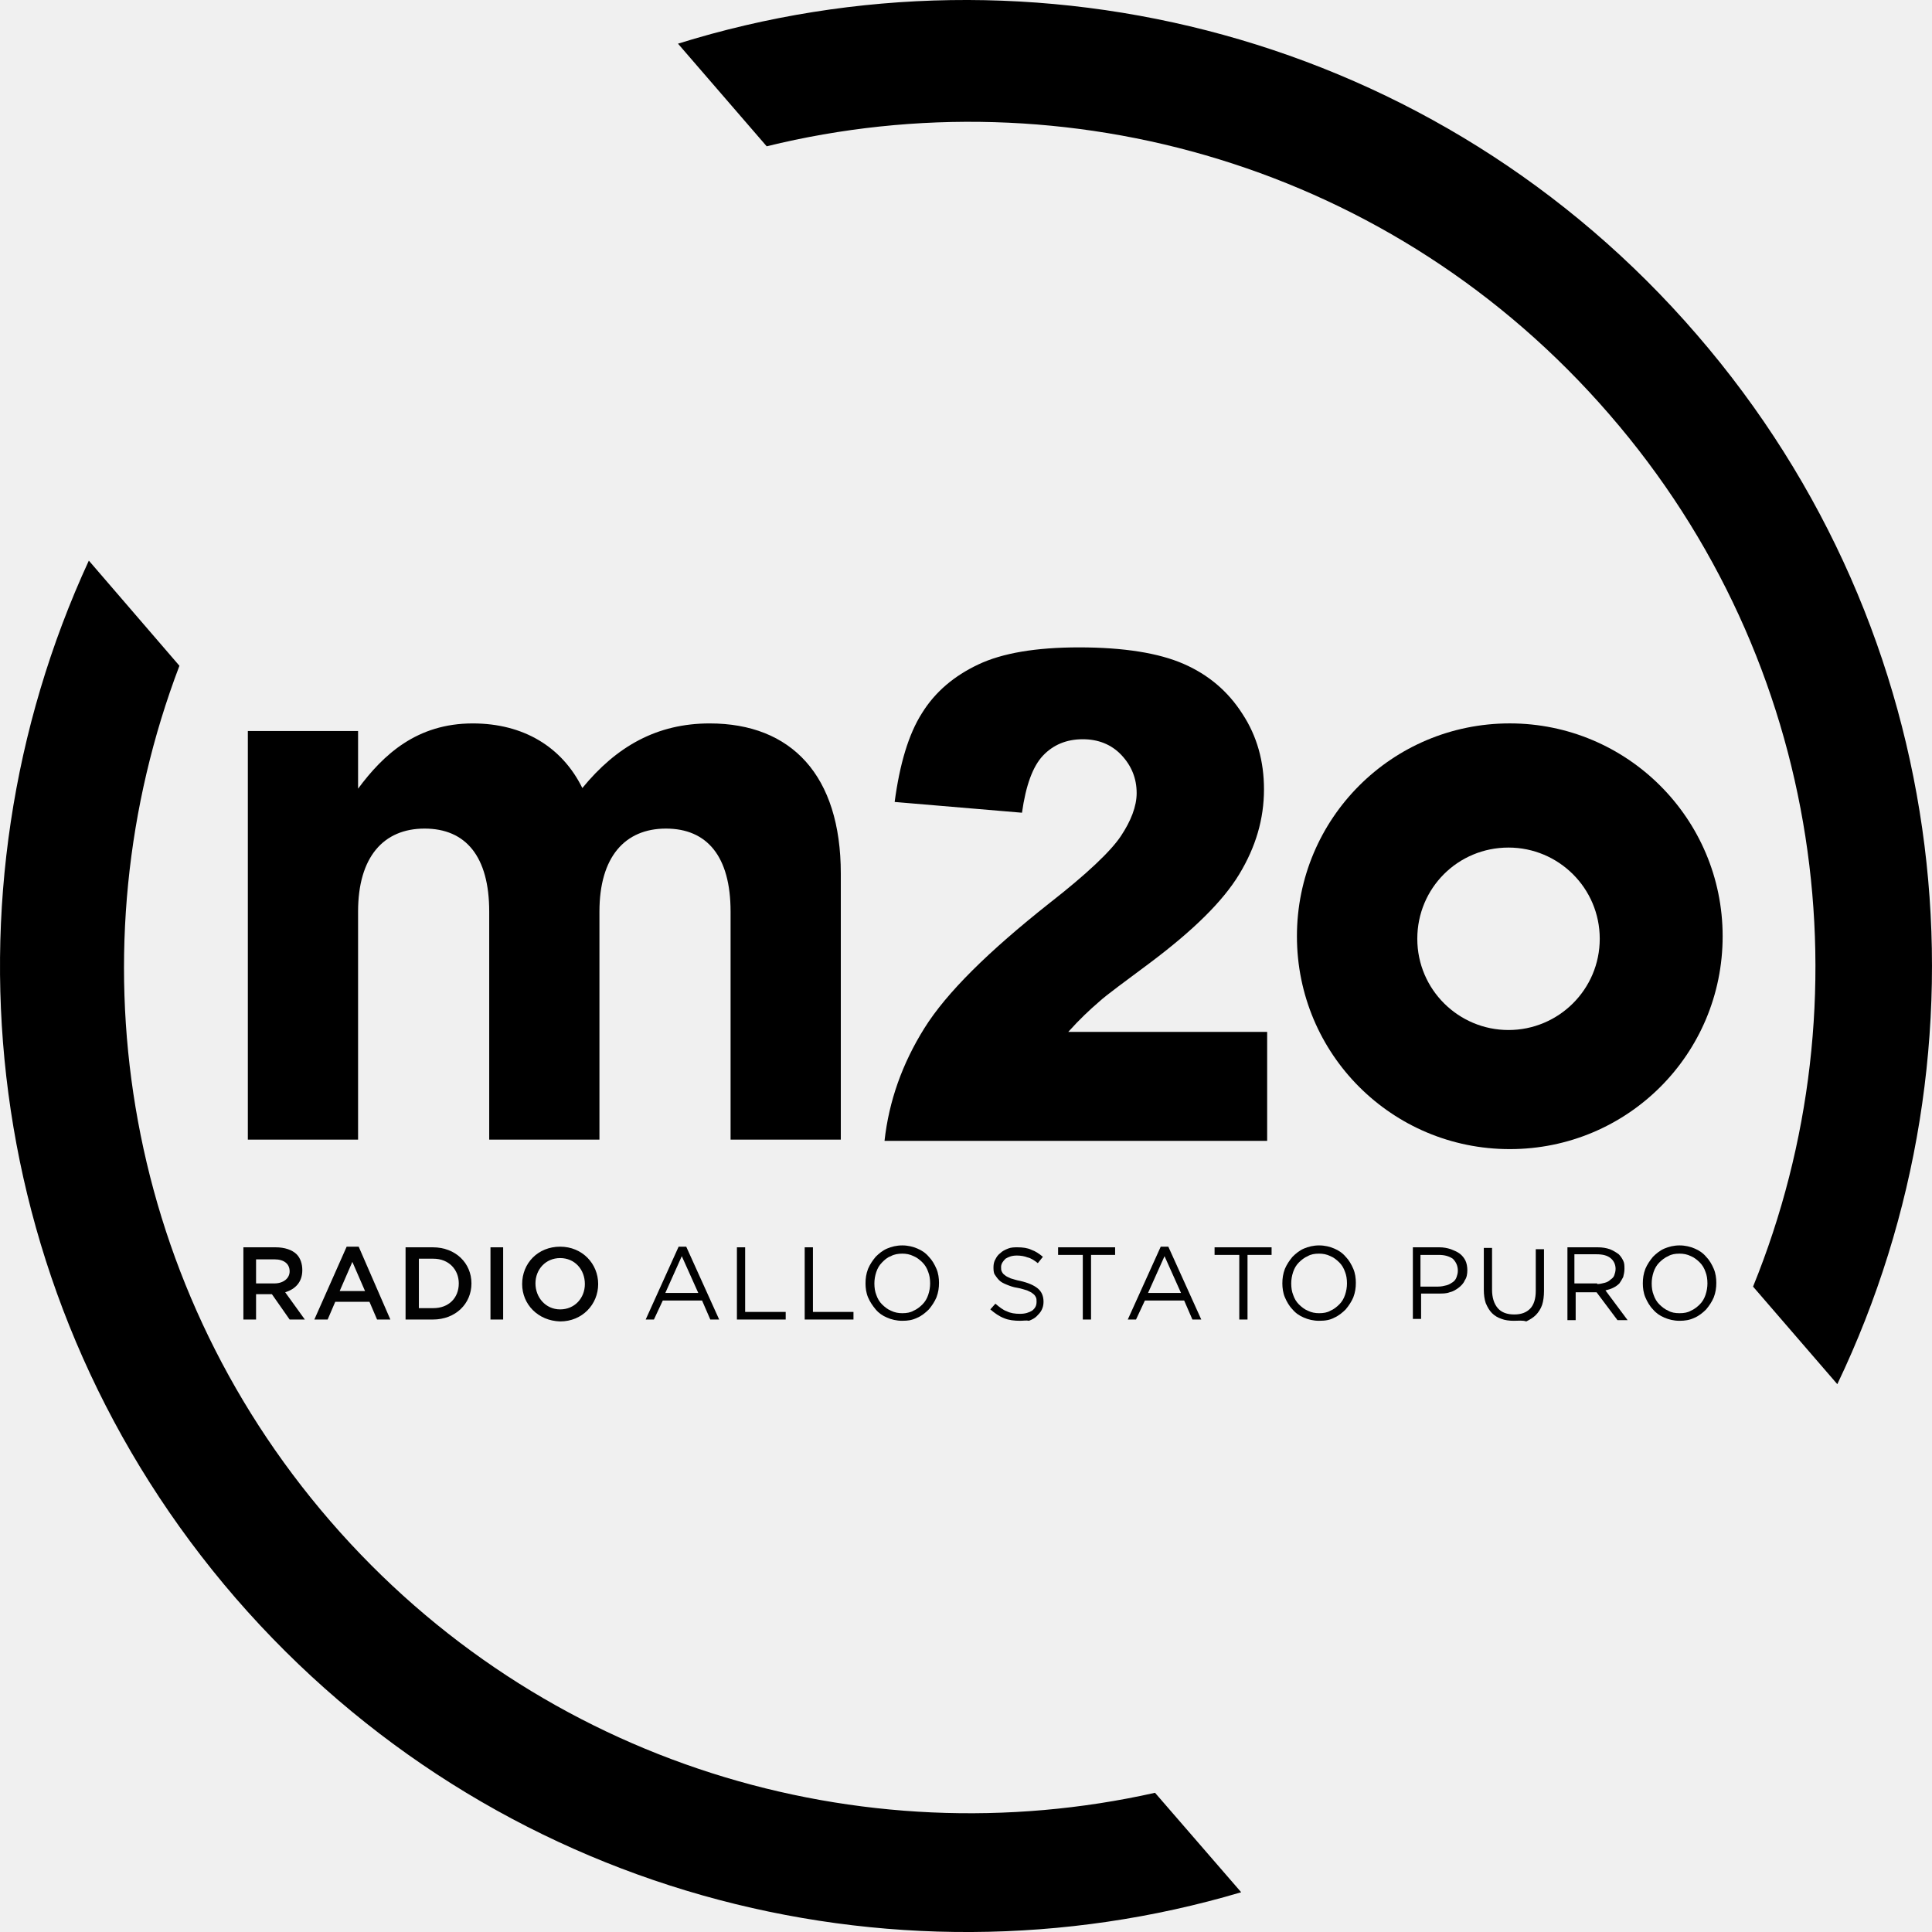
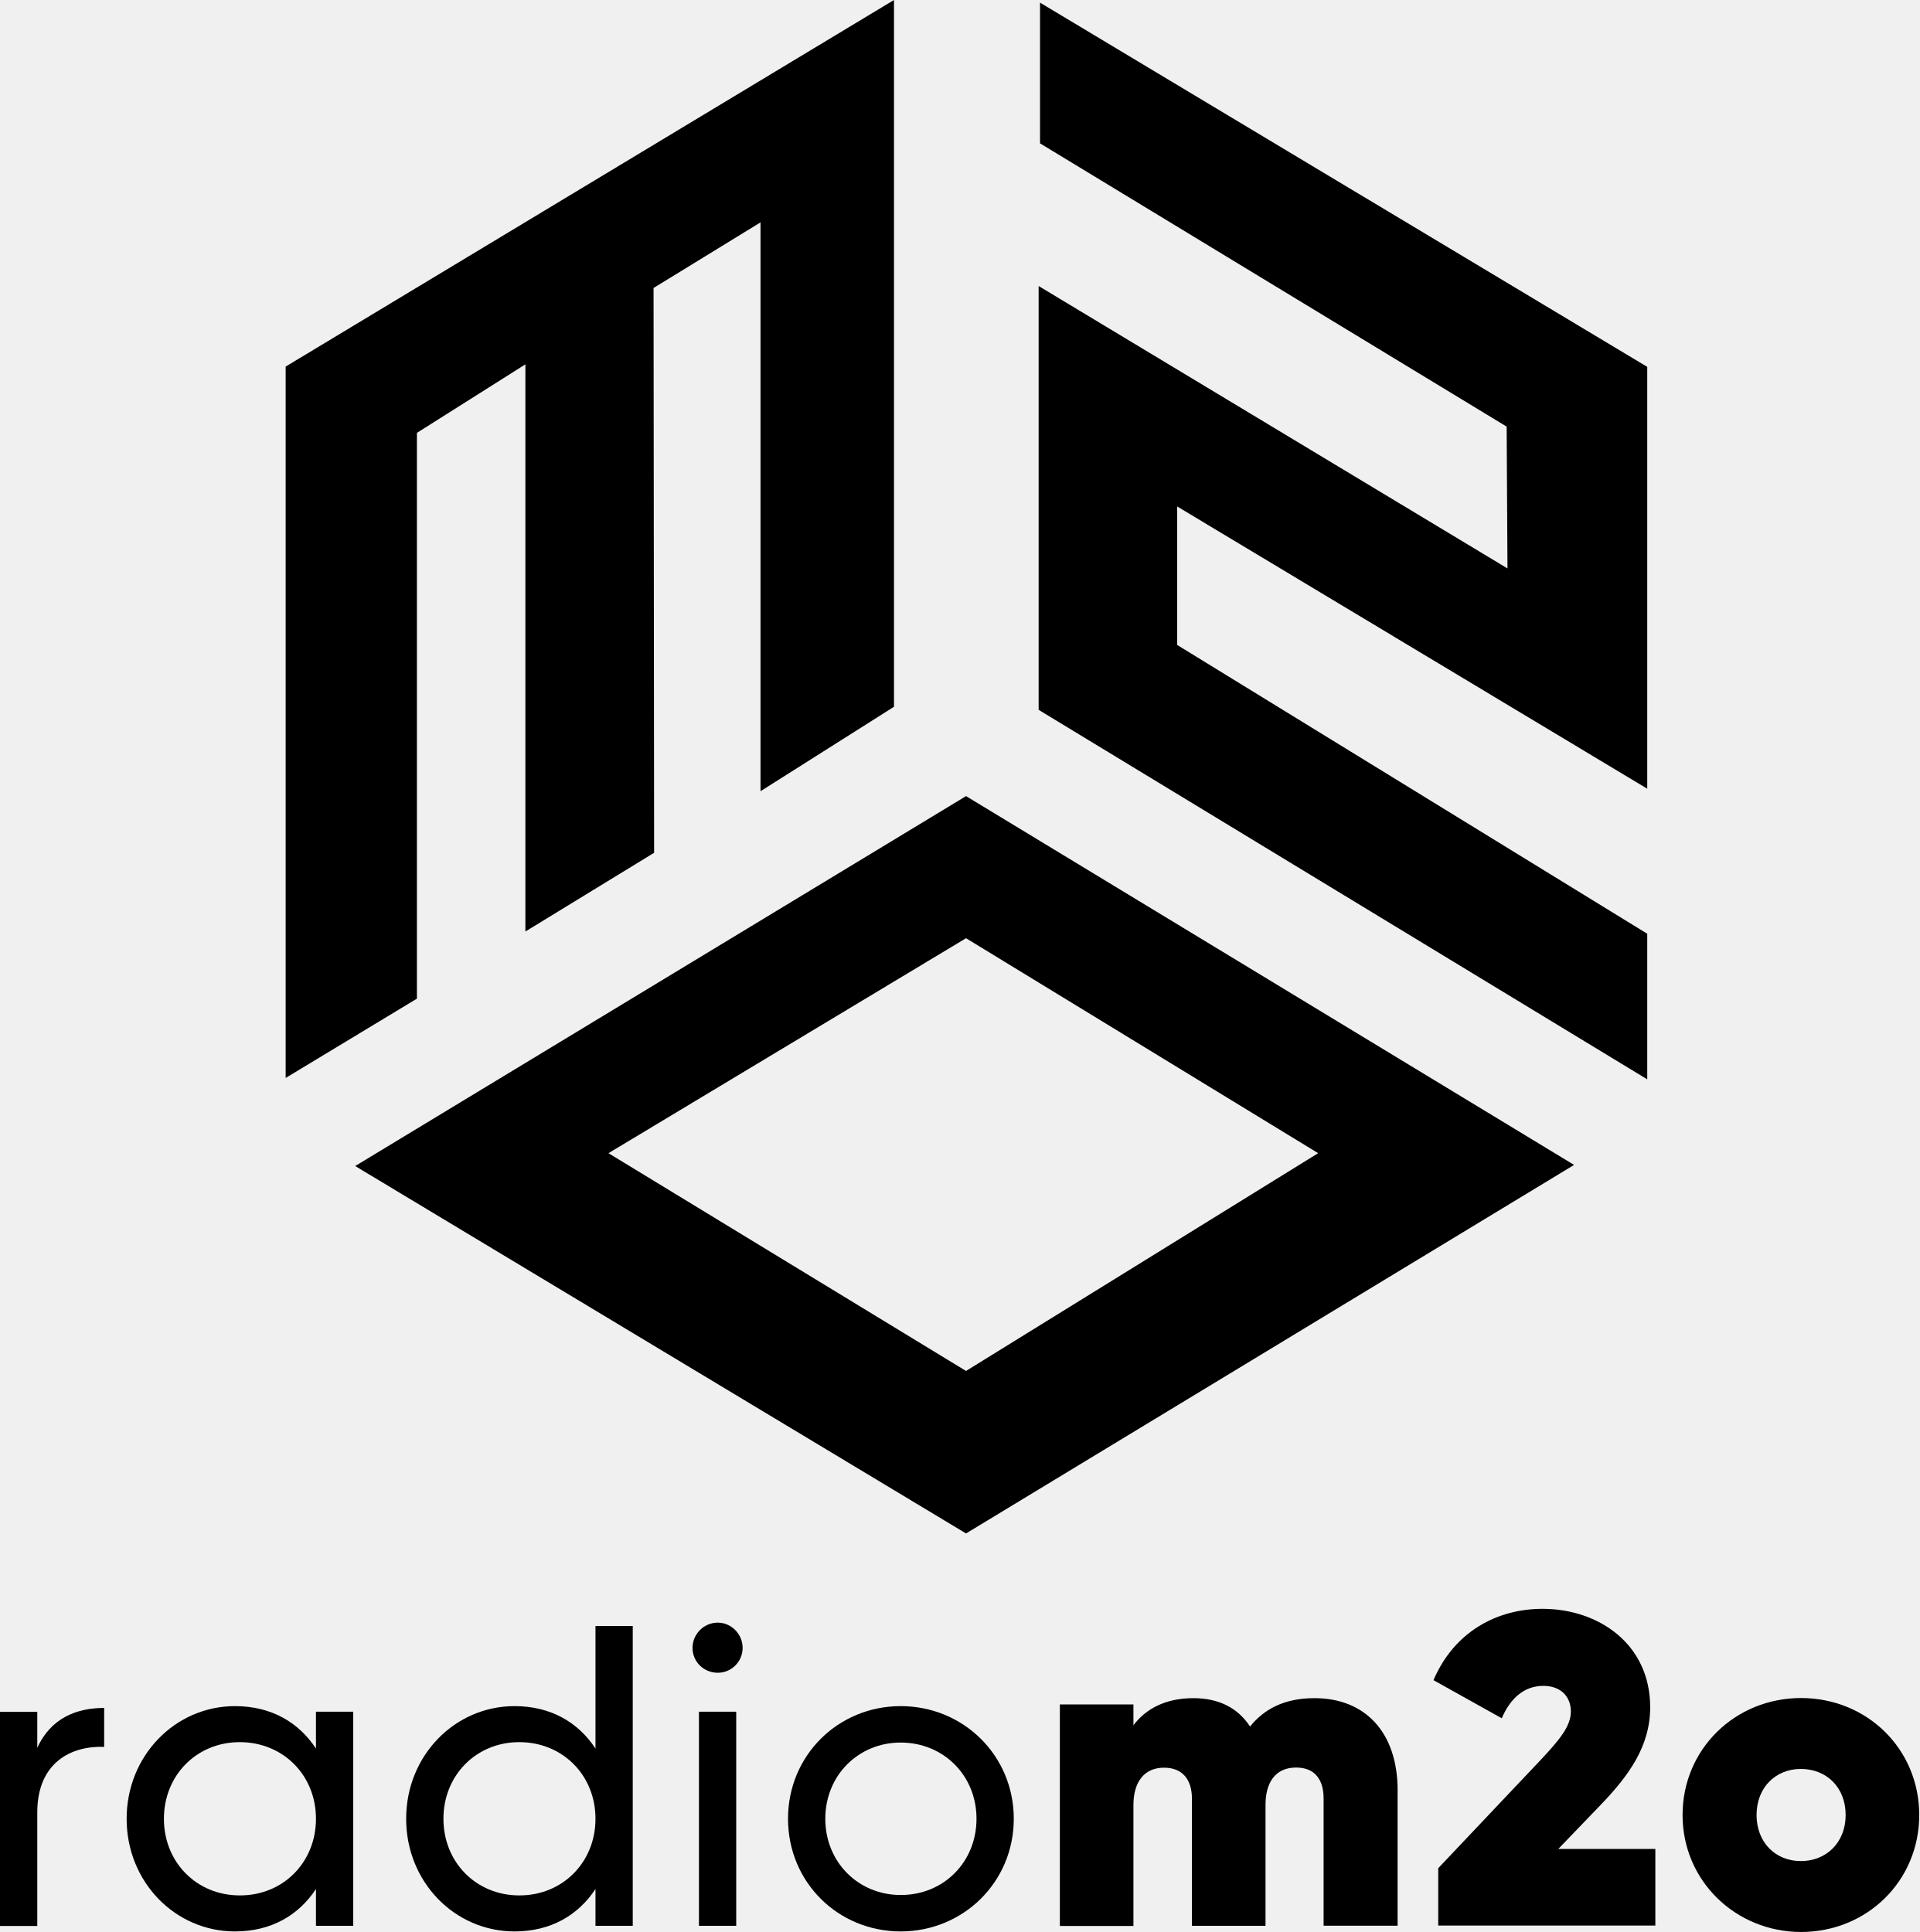
- <svg xmlns="http://www.w3.org/2000/svg" width="304.97" height="304.97" version="1.1" viewBox="-171 126.3 304.97 304.97" xml:space="preserve">
-   <style type="text/css">
- 	.st0{fill:#020202;}
- 	.st1{fill:#FFFFFF;}
- </style>
-   <path class="st0" d="m-132.58 323.19h5.1c1.4 0 2.6 0.4 3.3 1.1 0.6 0.6 0.9 1.5 0.9 2.5 0 1.9-1.1 3-2.7 3.5l3.1 4.3h-2.4l-2.8-4h-2.5v4h-2zm4.9 5.7c1.4 0 2.4-0.8 2.4-1.9 0-1.2-0.9-1.9-2.4-1.9h-2.9v3.8z" fill="#ec1d24" />
-   <path class="st0" d="m-116.28 323.09h1.9l5 11.5h-2.1l-1.2-2.8h-5.4l-1.2 2.8h-2.1zm2.9 7-2-4.6-2 4.6z" fill="#ec1d24" />
-   <path class="st0" d="m-106.98 323.19h4.3c3.6 0 6.1 2.5 6.1 5.7s-2.5 5.7-6.1 5.7h-4.3zm2.1 1.8v7.8h2.3c2.4 0 4-1.6 4-3.9 0-2.2-1.6-3.9-4-3.9z" fill="#ec1d24" />
-   <path class="st0" d="m-93.577 323.19h2v11.4h-2z" fill="#ec1d24" />
-   <path class="st0" d="m-88.577 328.99c0-3.3 2.5-5.9 6-5.9s6 2.7 6 5.9-2.5 5.9-6 5.9c-3.5-0.1-6-2.7-6-5.9zm9.9 0c0-2.3-1.6-4.1-3.9-4.1s-3.9 1.8-3.9 4 1.6 4.1 3.9 4.1 3.9-1.8 3.9-4z" fill="#ec1d24" />
-   <path d="m-63.877 323.09h1.2l5.2 11.5h-1.4l-1.3-3h-6.2l-1.4 3h-1.3zm3.1 7.3-2.6-5.8-2.6 5.8z" />
-   <path d="m-54.677 323.19h1.3v10.2h6.4v1.2h-7.7z" />
-   <path d="m-43.977 323.19h1.3v10.2h6.4v1.2h-7.7z" />
-   <path d="m-28.577 334.79c-0.9 0-1.7-0.2-2.4-0.5s-1.3-0.7-1.8-1.3-0.9-1.2-1.2-1.9-0.4-1.5-0.4-2.2c0-0.8 0.1-1.5 0.4-2.3 0.3-0.7 0.7-1.3 1.2-1.9 0.5-0.5 1.1-1 1.8-1.3s1.5-0.5 2.4-0.5 1.7 0.2 2.4 0.5 1.3 0.7 1.8 1.3c0.5 0.5 0.9 1.2 1.2 1.9s0.4 1.5 0.4 2.2c0 0.8-0.1 1.5-0.4 2.3-0.3 0.7-0.7 1.3-1.2 1.9-0.5 0.5-1.1 1-1.8 1.3-0.8 0.4-1.5 0.5-2.4 0.5zm0-1.2c0.7 0 1.3-0.1 1.8-0.4 0.5-0.2 1-0.6 1.4-1s0.7-0.9 0.9-1.5 0.3-1.2 0.3-1.8c0-0.7-0.1-1.3-0.3-1.8-0.2-0.6-0.5-1.1-0.9-1.5s-0.9-0.8-1.4-1c-0.6-0.3-1.2-0.4-1.8-0.4s-1.3 0.1-1.8 0.4c-0.6 0.2-1 0.6-1.4 1s-0.7 0.9-0.9 1.5-0.3 1.2-0.3 1.8c0 0.7 0.1 1.3 0.3 1.8 0.2 0.6 0.5 1.1 0.9 1.5s0.9 0.8 1.4 1c0.6 0.3 1.2 0.4 1.8 0.4z" />
-   <path d="m-9.977 334.79c-0.9 0-1.8-0.1-2.5-0.4-0.8-0.3-1.5-0.8-2.2-1.4l0.8-0.9c0.6 0.5 1.2 1 1.8 1.2 0.6 0.3 1.3 0.4 2.1 0.4s1.4-0.2 1.9-0.5c0.5-0.4 0.7-0.8 0.7-1.4 0-0.3 0-0.5-0.1-0.7s-0.2-0.4-0.5-0.6c-0.2-0.2-0.5-0.3-0.9-0.5-0.4-0.1-0.9-0.3-1.5-0.4-0.7-0.1-1.2-0.3-1.7-0.5s-0.9-0.4-1.2-0.7-0.5-0.6-0.7-0.9-0.2-0.8-0.2-1.2 0.1-0.9 0.3-1.2c0.2-0.4 0.4-0.7 0.8-1 0.3-0.3 0.7-0.5 1.2-0.7s1-0.2 1.5-0.2c0.8 0 1.6 0.1 2.2 0.4 0.6 0.2 1.2 0.6 1.8 1.1l-0.8 1c-0.5-0.4-1.1-0.8-1.6-0.9-0.5-0.2-1.1-0.3-1.7-0.3-0.8 0-1.3 0.2-1.8 0.5-0.4 0.4-0.7 0.8-0.7 1.3 0 0.3 0 0.5 0.1 0.7s0.2 0.4 0.5 0.6c0.2 0.2 0.5 0.3 0.9 0.5 0.4 0.1 0.9 0.3 1.5 0.4 1.3 0.3 2.2 0.7 2.8 1.2s0.9 1.2 0.9 2.1c0 0.5-0.1 0.9-0.3 1.3s-0.5 0.7-0.8 1-0.7 0.5-1.2 0.7c-0.4-0.1-0.9 0-1.4 0z" />
-   <path d="m-0.077 324.39h-3.9v-1.2h9v1.2h-3.8v10.2h-1.3z" />
-   <path d="m12.223 323.09h1.2l5.2 11.5h-1.4l-1.3-3h-6.2l-1.4 3h-1.3zm3.2 7.3-2.6-5.8-2.6 5.8z" />
-   <path d="m24.523 324.39h-3.8v-1.2h9v1.2h-3.8v10.2h-1.3v-10.2z" />
-   <path d="m37.223 334.79c-0.9 0-1.7-0.2-2.4-0.5s-1.3-0.7-1.8-1.3c-0.5-0.5-0.9-1.2-1.2-1.9s-0.4-1.5-0.4-2.2c0-0.8 0.1-1.5 0.4-2.3 0.3-0.7 0.7-1.3 1.2-1.9 0.5-0.5 1.1-1 1.8-1.3s1.5-0.5 2.4-0.5 1.7 0.2 2.4 0.5 1.3 0.7 1.8 1.3c0.5 0.5 0.9 1.2 1.2 1.9s0.4 1.5 0.4 2.2c0 0.8-0.1 1.5-0.4 2.3-0.3 0.7-0.7 1.3-1.2 1.9-0.5 0.5-1.1 1-1.8 1.3-0.7 0.4-1.5 0.5-2.4 0.5zm0-1.2c0.7 0 1.3-0.1 1.8-0.4 0.5-0.2 1-0.6 1.4-1s0.7-0.9 0.9-1.5 0.3-1.2 0.3-1.8c0-0.7-0.1-1.3-0.3-1.8-0.2-0.6-0.5-1.1-0.9-1.5s-0.9-0.8-1.4-1c-0.6-0.3-1.2-0.4-1.8-0.4-0.7 0-1.3 0.1-1.8 0.4-0.5 0.2-1 0.6-1.4 1s-0.7 0.9-0.9 1.5-0.3 1.2-0.3 1.8c0 0.7 0.1 1.3 0.3 1.8 0.2 0.6 0.5 1.1 0.9 1.5s0.9 0.8 1.4 1c0.6 0.3 1.2 0.4 1.8 0.4z" />
-   <path d="m51.923 323.19h4.3c0.6 0 1.2 0.1 1.8 0.3 0.5 0.2 1 0.4 1.4 0.7s0.7 0.7 0.9 1.1 0.3 1 0.3 1.5c0 0.6-0.1 1.2-0.4 1.6-0.2 0.5-0.6 0.9-1 1.2s-0.9 0.6-1.4 0.7c-0.5 0.2-1.1 0.2-1.7 0.2h-2.8v4h-1.3v-11.3zm4.1 6.2c0.5 0 0.9-0.1 1.3-0.2s0.7-0.3 1-0.5 0.5-0.5 0.6-0.8 0.2-0.6 0.2-1c0-0.8-0.3-1.4-0.8-1.9-0.6-0.4-1.3-0.6-2.2-0.6h-2.9v5z" />
-   <path d="m67.923 334.79c-0.7 0-1.4-0.1-1.9-0.3-0.6-0.2-1.1-0.5-1.5-0.9s-0.7-0.9-1-1.6c-0.2-0.6-0.3-1.3-0.3-2.1v-6.6h1.3v6.6c0 1.2 0.3 2.2 0.9 2.9s1.5 1 2.6 1 1.9-0.3 2.5-0.9 0.9-1.6 0.9-2.8v-6.6h1.3v6.6c0 0.8-0.1 1.6-0.3 2.2s-0.6 1.2-1 1.6-0.9 0.7-1.5 1c-0.6-0.2-1.2-0.1-2-0.1z" />
-   <path d="m76.323 323.19h4.9c0.7 0 1.3 0.1 1.9 0.3 0.5 0.2 1 0.5 1.4 0.8 0.3 0.3 0.5 0.6 0.7 1s0.2 0.8 0.2 1.3-0.1 0.9-0.2 1.3c-0.2 0.4-0.4 0.7-0.6 1-0.3 0.3-0.6 0.5-1 0.7s-0.8 0.3-1.2 0.4l3.5 4.7h-1.6l-3.3-4.4h-3.3v4.4h-1.3v-11.5zm4.8 5.8c0.4 0 0.8-0.1 1.2-0.2s0.7-0.3 0.9-0.5c0.3-0.2 0.5-0.4 0.6-0.7s0.2-0.6 0.2-1c0-0.7-0.3-1.3-0.8-1.7s-1.2-0.6-2.2-0.6h-3.5v4.6h3.6z" />
-   <path d="m94.123 334.79c-0.9 0-1.7-0.2-2.4-0.5s-1.3-0.7-1.8-1.3c-0.5-0.5-0.9-1.2-1.2-1.9s-0.4-1.5-0.4-2.2c0-0.8 0.1-1.5 0.4-2.3 0.3-0.7 0.7-1.3 1.2-1.9 0.5-0.5 1.1-1 1.8-1.3s1.5-0.5 2.4-0.5 1.7 0.2 2.4 0.5 1.3 0.7 1.8 1.3c0.5 0.5 0.9 1.2 1.2 1.9s0.4 1.5 0.4 2.2c0 0.8-0.1 1.5-0.4 2.3-0.3 0.7-0.7 1.3-1.2 1.9-0.5 0.5-1.1 1-1.8 1.3-0.8 0.4-1.6 0.5-2.4 0.5zm0-1.2c0.7 0 1.3-0.1 1.8-0.4 0.5-0.2 1-0.6 1.4-1s0.7-0.9 0.9-1.5 0.3-1.2 0.3-1.8c0-0.7-0.1-1.3-0.3-1.8-0.2-0.6-0.5-1.1-0.9-1.5s-0.9-0.8-1.4-1c-0.6-0.3-1.2-0.4-1.8-0.4-0.7 0-1.3 0.1-1.8 0.4-0.5 0.2-1 0.6-1.4 1s-0.7 0.9-0.9 1.5-0.3 1.2-0.3 1.8c0 0.7 0.1 1.3 0.3 1.8 0.2 0.6 0.5 1.1 0.9 1.5s0.9 0.8 1.4 1c0.5 0.3 1.1 0.4 1.8 0.4z" />
-   <g transform="translate(-91.977 -22.006)">
-     <path d="m103.3 431.3c-46.4 10.4-96.9-4.4-130.2-42.9s-40.7-90.6-23.8-135l-14.3-16.6c-24.3 52.7-17.3 117 23.2 163.8 40.5 46.7 103.1 62.9 158.7 46.4z" />
-     <path d="m28 155.2 14 16.2c47.2-11.6 99 3 133 42.3 34 39.2 41 92.7 22.7 137.7l13.3 15.4c25.4-53.1 18.7-118.4-22.2-165.7-40.9-47.4-104.7-63.4-160.8-45.9z" />
+ <svg xmlns="http://www.w3.org/2000/svg" width="794.57" height="800" space="preserve" version="1.1" viewBox="0 0 794.57 800">
+   <link href="" rel="stylesheet" type="text/css" />
+   <style type="text/css" />
+   <style type="text/css">.Ombra_x0020_esterna{fill:none;}
+ 	.Bagliore_x0020_esterno_x0020_5_x0020_pt{fill:none;}
+ 	.Jive_GS{fill:#A6D0E4;}</style>
+   <g transform="scale(.57803)">
+     <polygon points="468.1 206.3 468.5 610.9 376.3 667.3 376.3 261 298.6 310.1 298.6 715.4 204.6 772.2 204.6 262.6 640.3 0 640.3 506.3 544.7 566.8 544.7 159.3" />
+     <polygon points="843.1 362.8 843.1 462 1179.8 668.9 1179.8 773.2 743.9 508.5 743.9 204.9 1079.7 407.2 1079.1 305.6 744.9 102.7 744.9 1.9 1179.8 262.8 1179.8 565" />
+     <path d="m691.9 570.3-437.5 265 437.5 263.2 435.5-264zm0 411.8-256.1-156 256.1-154 252.2 154z" />
+     <path d="m74.6 1223.5v27.9c-23-0.9-47.9 10.7-47.9 47v81.3h-26.7v-153.4h26.7v25.8c9.8-21.6 28.5-28.6 47.9-28.6z" />
+     <path d="m253 1226.2v153.4h-26.7v-26.4c-12.3 18.7-31.9 30.4-58 30.4-42.7 0-77.6-35.3-77.6-80.7s35-80.7 77.6-80.7c26.1 0 45.7 11.7 58 30.4v-26.4zm-26.7 76.7c0-31.3-23.6-54.9-54.6-54.9-30.7 0-54.3 23.6-54.3 54.9s23.6 54.9 54.3 54.9c31 0.1 54.6-23.6 54.6-54.9z" />
+     <path d="m453.2 1164.8v214.8h-26.7v-26.4c-12.3 18.7-31.9 30.4-58 30.4-42.7 0-77.6-35.3-77.6-80.7s35-80.7 77.6-80.7c26.1 0 45.7 11.7 58 30.4v-87.8zm-26.7 138.1c0-31.3-23.6-54.9-54.6-54.9-30.7 0-54.3 23.6-54.3 54.9s23.6 54.9 54.3 54.9c30.9 0.1 54.6-23.6 54.6-54.9z" />
+     <path d="m496 1180.5c0-9.8 8-18.1 18.1-18.1 9.8 0 17.8 8.3 17.8 18.1s-8 17.8-17.8 17.8c-10.2 0-18.1-8-18.1-17.8zm4.6 45.7h26.7v153.4h-26.7z" />
+     <path d="m564.4 1302.9c0-45.4 35.9-80.7 80.7-80.7s81 35.3 81 80.7-36.2 80.7-81 80.7-80.7-35.2-80.7-80.7zm135 0c0-31-23.6-54.6-54.3-54.6-30.4 0-54 23.6-54 54.6s23.6 54.6 54 54.6c30.7 0.1 54.3-23.6 54.3-54.6z" />
+     <path d="m1001 1282.4v97.1h-53v-91.1c0-13.6-6.3-22.2-19.7-22.2-14.9 0-21.9 10.8-21.9 26.7v86.7h-52.7v-91.1c0-13.6-6.7-22.2-20-22.2-14.6 0-21.9 10.8-21.9 26.7v86.7h-52.7v-158.7h52.7v14.9c8.6-11.4 22.5-19.4 42.9-19.4 18.7 0 32.1 7.3 40.6 20.3 9.8-12.1 24.1-20.3 46-20.3 36.5-0.1 59.7 24.6 59.7 65.9z" />
+     <path d="m1030.2 1338.2 73.6-77.8c12.4-13.3 21.3-23.5 21.3-34.3 0-10.5-7-18.4-19.7-18.4-14 0-23.8 9.2-29.8 23.2l-48.9-27.3c14.9-34.9 45.7-51.1 78.1-51.1 40 0 77.1 25.1 77.1 70.5 0 27.9-15.2 48.9-35.6 70.1l-30.2 31.4h69.5v54.9h-155.5v-41.2z" />
+     <path d="m1205.1 1300.2c0-47.3 37.8-83.8 84.8-83.8 47.3 0 84.7 36.5 84.7 83.8s-37.5 83.8-84.7 83.8c-46.8-0.1-84.8-36.6-84.8-83.8zm116.8 0c0-19.7-13.6-33-32.1-33-18.1 0-31.7 13.3-31.7 33s13.6 33 31.7 33c18.4 0 32.1-13.4 32.1-33z" />
  </g>
-   <g transform="translate(-91.977 -22.006)">
-     <path d="m-39.9 263.7h17.4v9.1c4-5.4 9.3-10.3 18.1-10.3 8 0 14.1 3.7 17.3 10.2 5.4-6.6 11.8-10.2 20.1-10.2 12.9 0 20.7 8.2 20.7 23.7v42h-17.4v-36c0-8.7-3.7-13.1-10.2-13.1s-10.5 4.5-10.5 13.1v36h-17.4v-36c0-8.7-3.7-13.1-10.2-13.1s-10.5 4.5-10.5 13.1v36h-17.4z" />
-   </g>
-   <path d="m28.923 306.39h-60.3c0.7-6.3 2.8-12.2 6.3-17.8s10.1-12.1 19.7-19.7c5.9-4.6 9.7-8.2 11.3-10.6s2.5-4.7 2.5-6.8c0-2.3-0.8-4.3-2.4-6s-3.7-2.5-6.1-2.5c-2.6 0-4.7 0.9-6.3 2.6s-2.7 4.7-3.3 9l-20.1-1.7c0.8-6 2.2-10.7 4.3-14 2.1-3.4 5.1-5.9 8.9-7.7s9.1-2.7 15.9-2.7c7.1 0 12.6 0.9 16.5 2.6s7 4.3 9.3 7.9c2.3 3.5 3.4 7.5 3.4 11.9 0 4.7-1.3 9.1-3.9 13.4s-7.3 8.9-14.1 14c-4 3-6.8 5-8.1 6.2-1.4 1.2-3 2.7-4.8 4.7h31.4v17.2z" />
-   <path d="m67.323 240.49c-18.6 0-33.6 15-33.6 33.6s15 33.6 33.6 33.6 33.6-15 33.6-33.6-15.1-33.6-33.6-33.6zm-0.2 48.4c-7.9 0-14.4-6.4-14.4-14.4s6.4-14.4 14.4-14.4c7.9 0 14.4 6.4 14.4 14.4s-6.5 14.4-14.4 14.4z" />
</svg>
